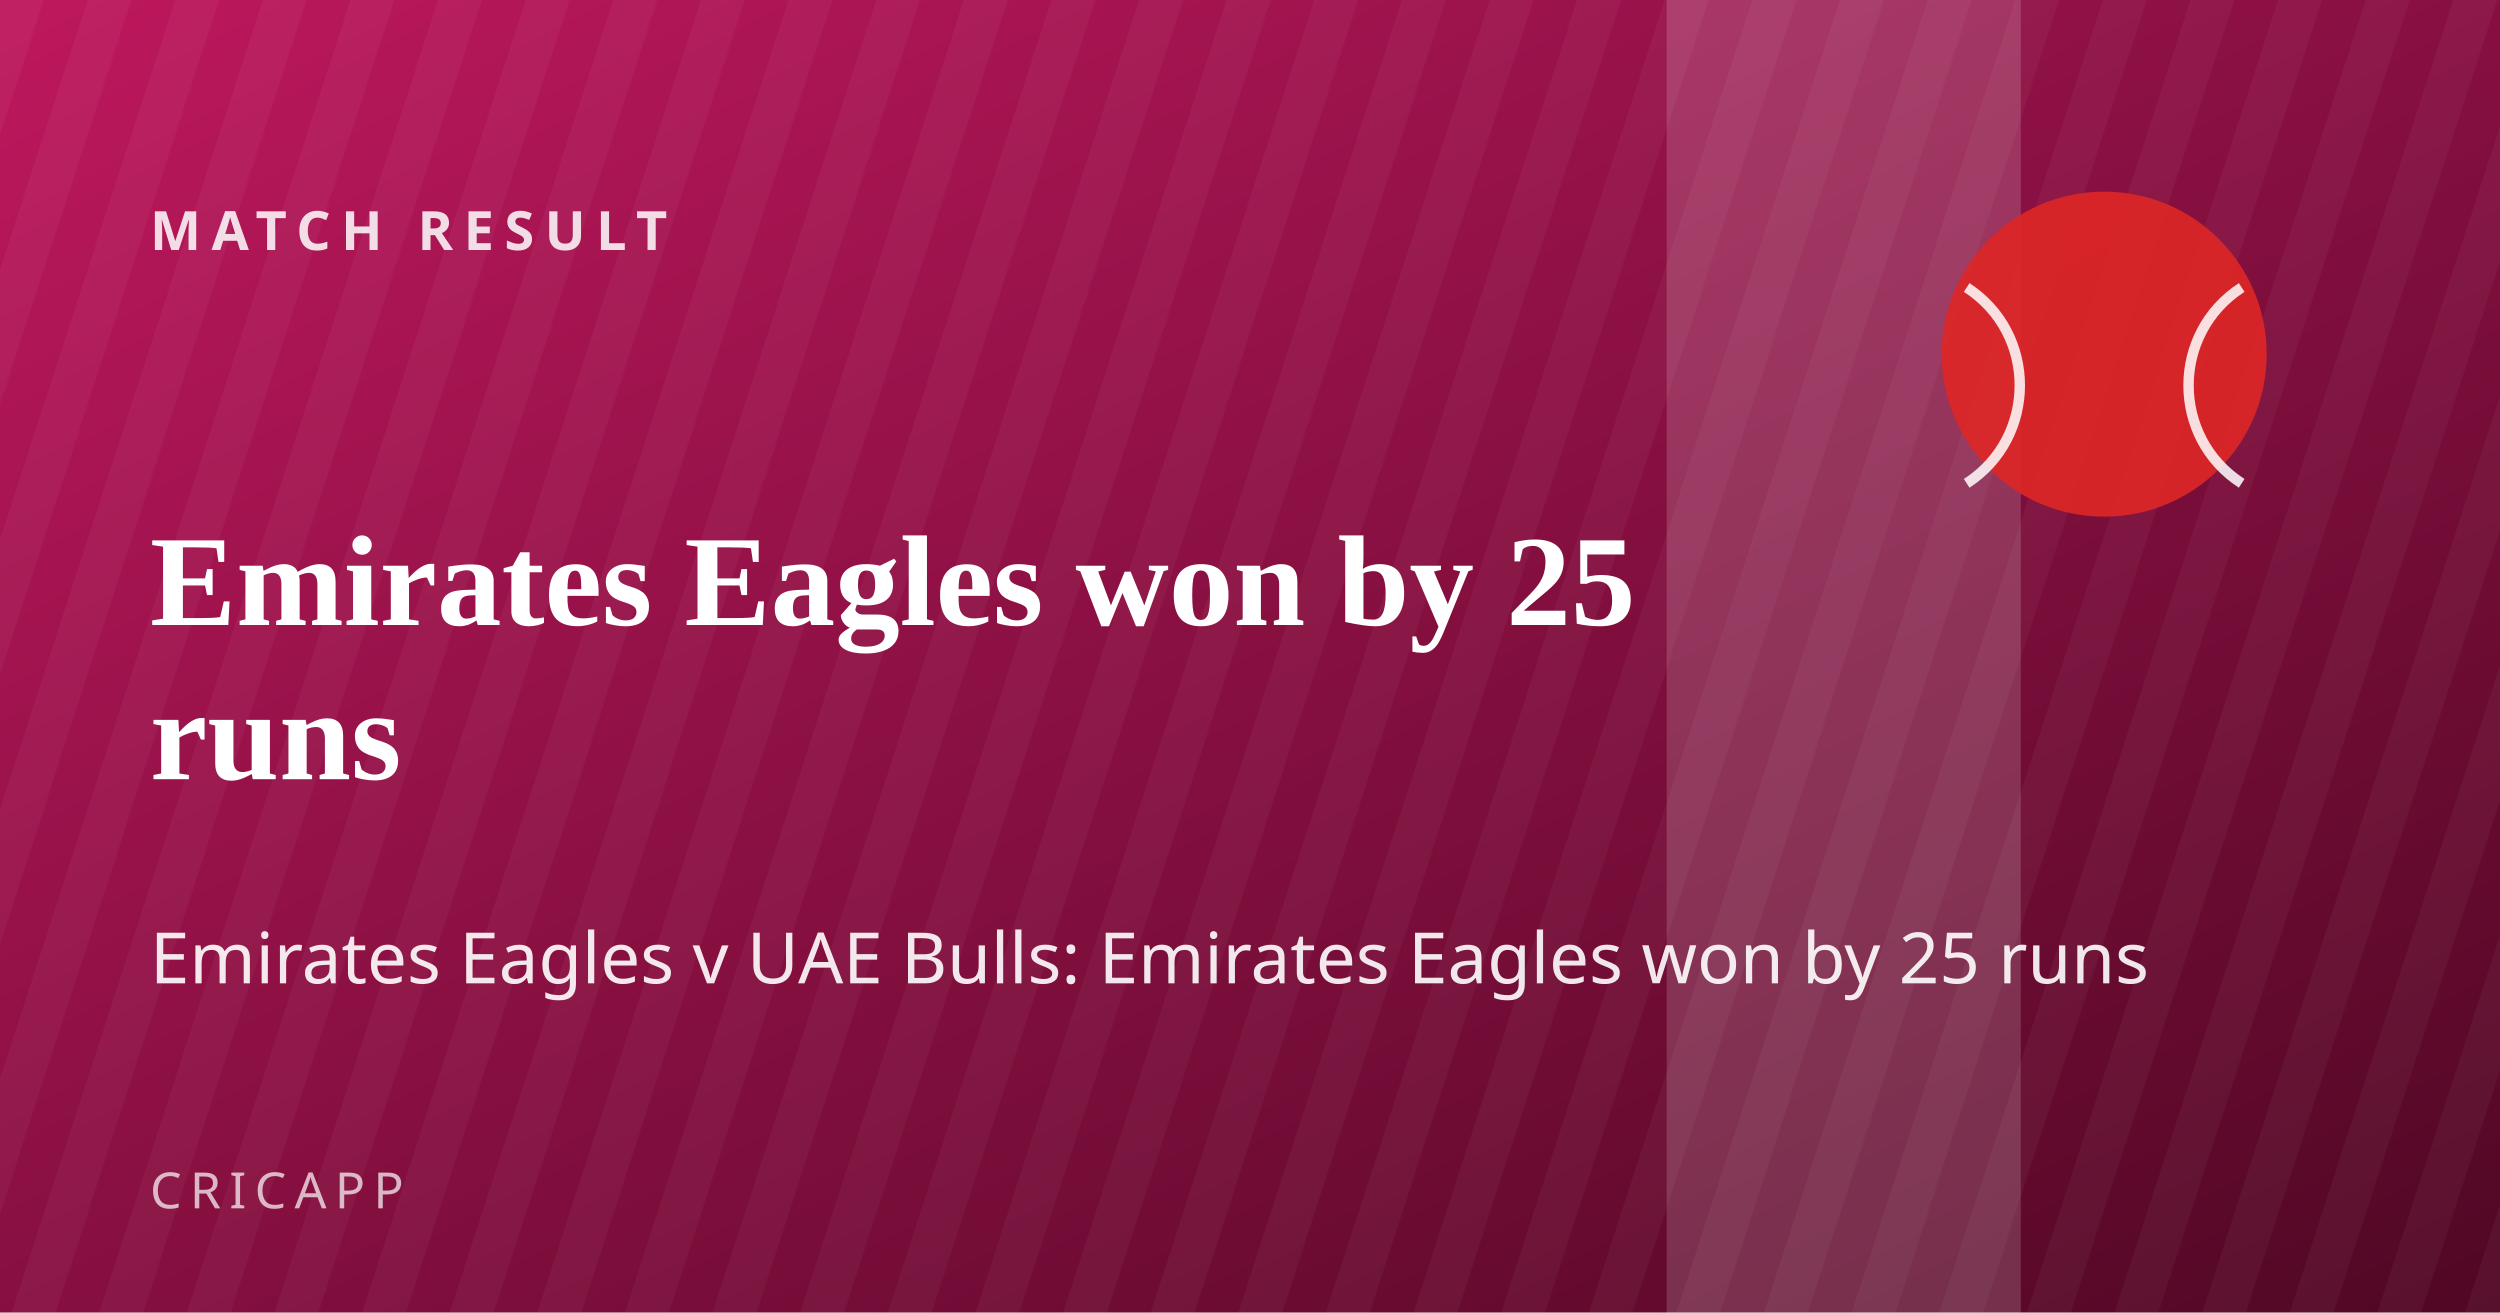
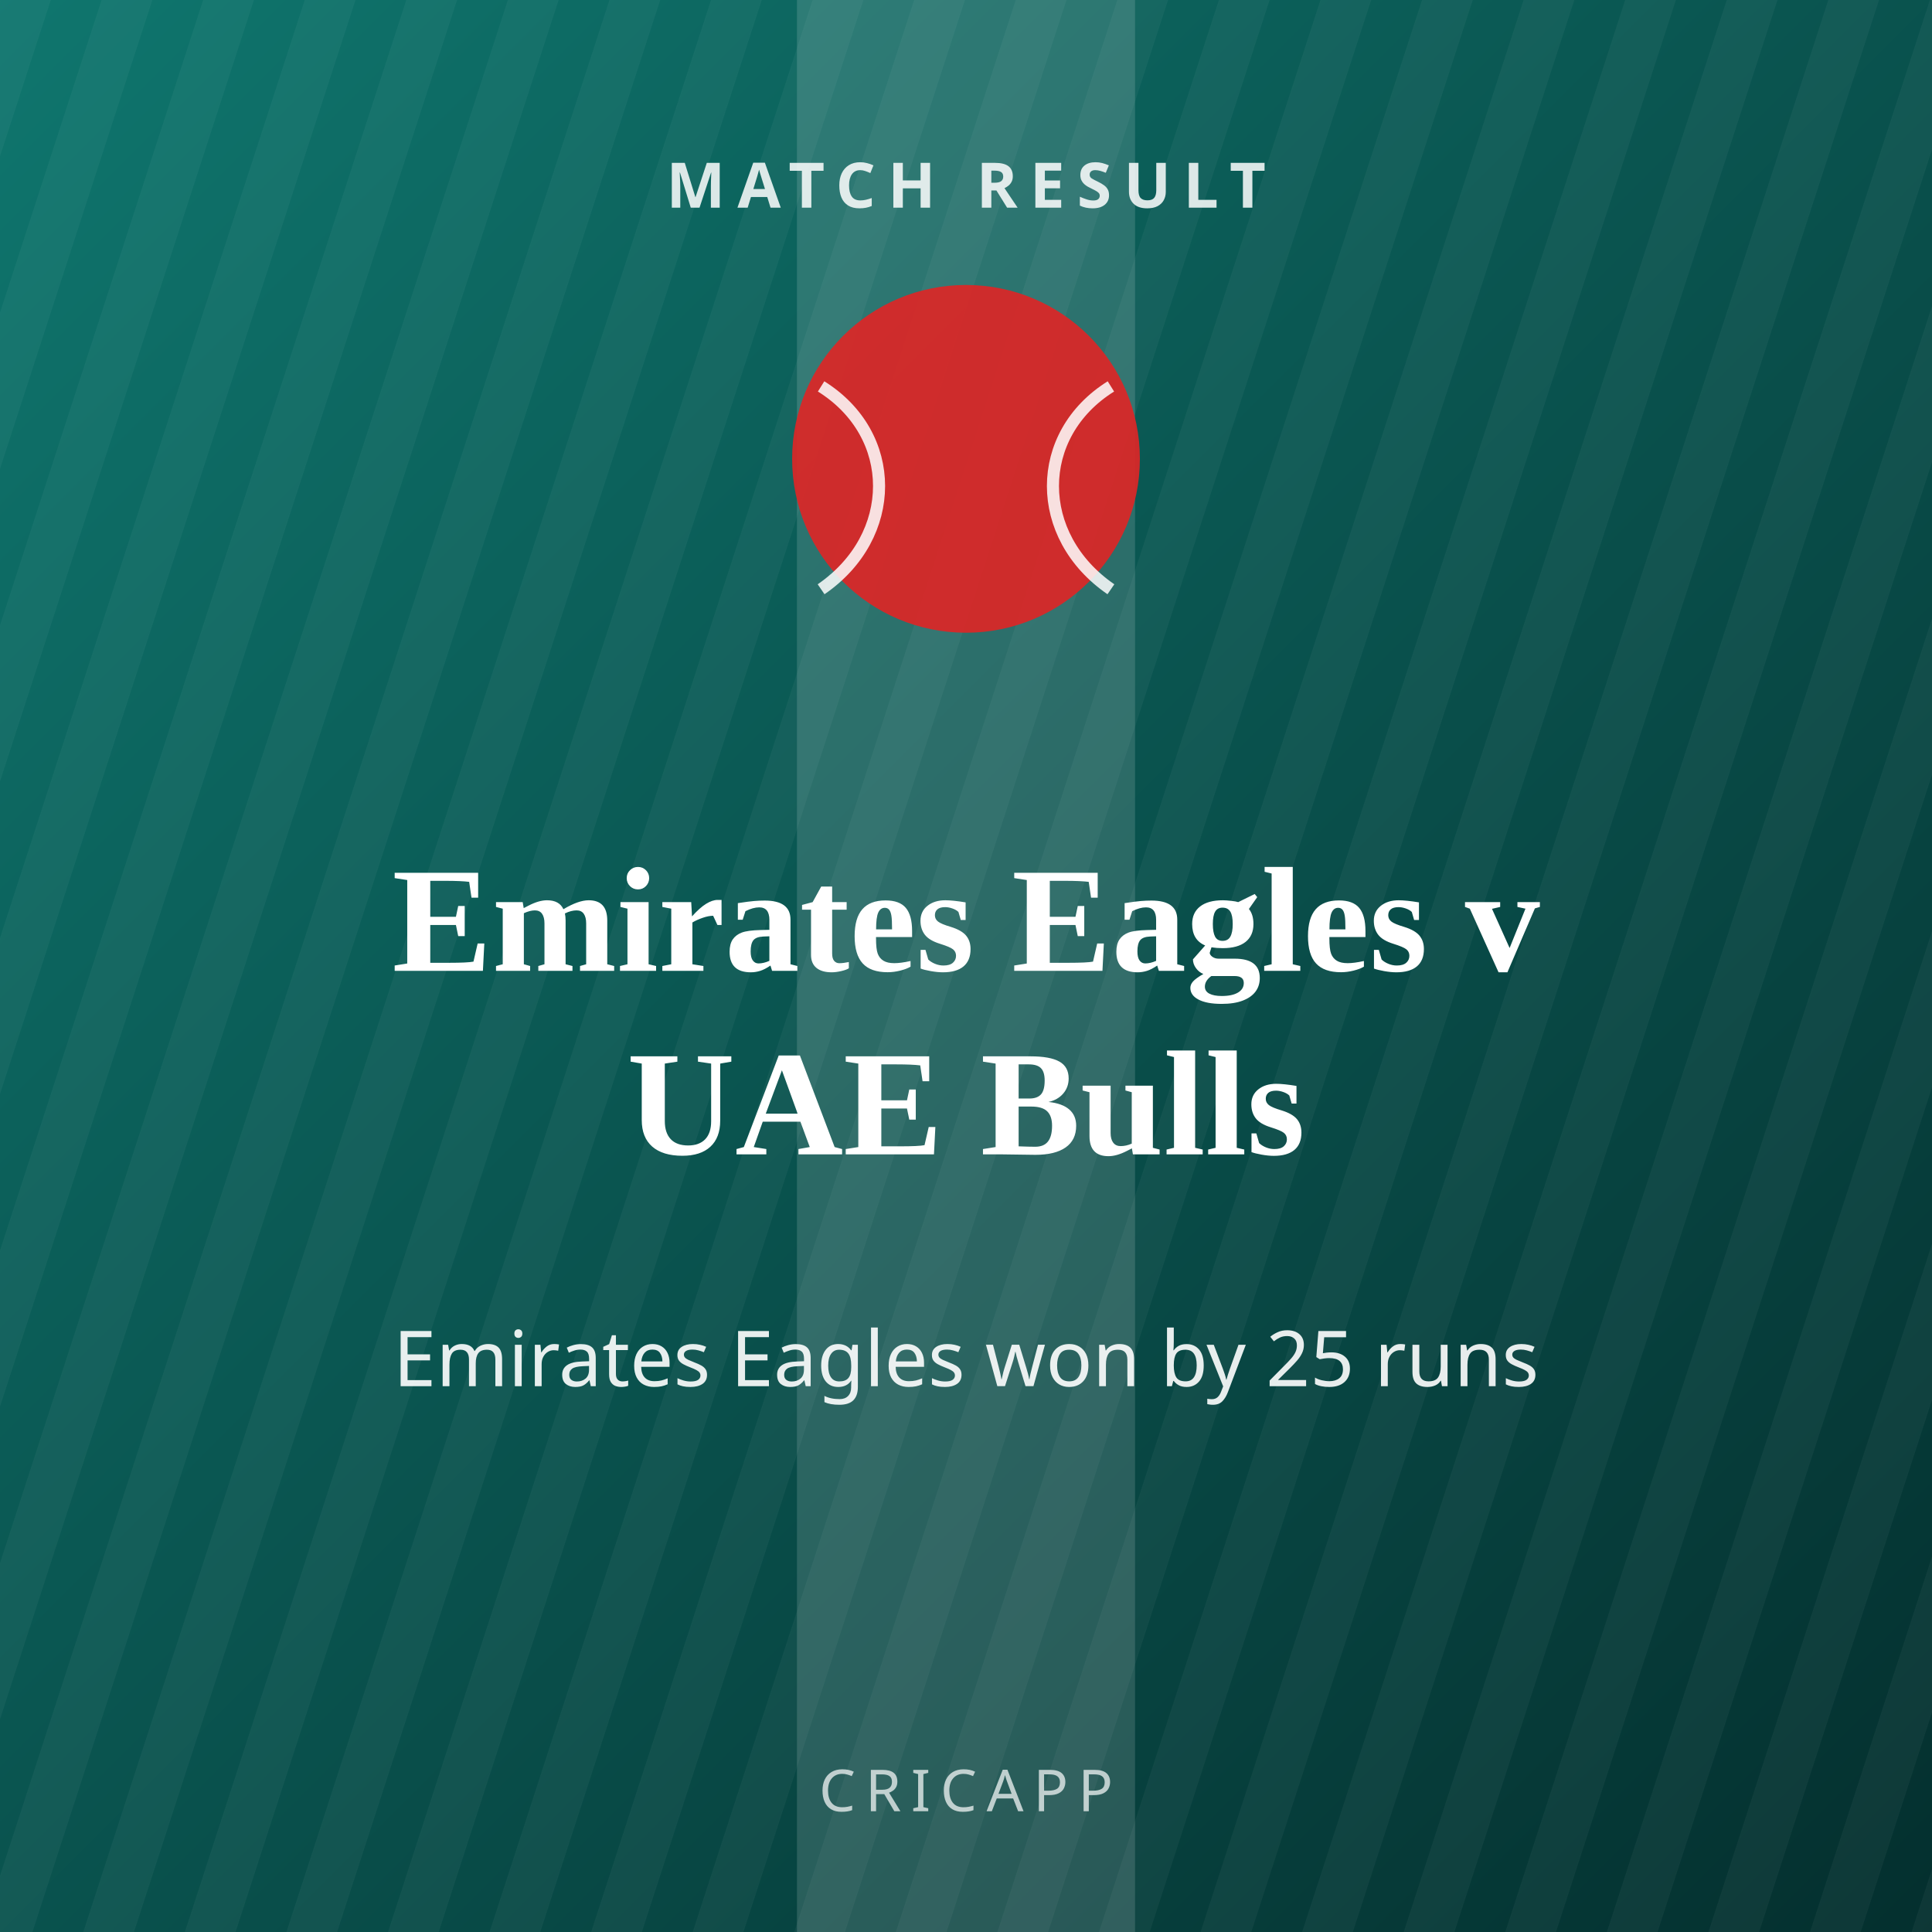
- <svg xmlns="http://www.w3.org/2000/svg" viewBox="0 0 1200 630" role="img" aria-label="Emirates Eagles won by 25 runs">
+ <svg xmlns="http://www.w3.org/2000/svg" viewBox="0 0 800 800" role="img" aria-label="Emirates Eagles v UAE Bulls">
  <defs>
    <linearGradient id="g" x1="0" y1="0" x2="1" y2="1">
-       <stop offset="0" stop-color="#be185d" />
-       <stop offset="1" stop-color="#500724" />
+       <stop offset="0" stop-color="#0f766e" />
+       <stop offset="1" stop-color="#042f2e" />
    </linearGradient>
    <pattern id="s" width="40" height="40" patternUnits="userSpaceOnUse" patternTransform="rotate(18)">
      <rect width="20" height="40" fill="#ffffff" opacity="0.04" />
    </pattern>
  </defs>
-   <rect width="1200" height="630" fill="url(#g)" />
-   <rect width="1200" height="630" fill="url(#s)" />
-   <g opacity="0.16">
-     <rect x="800" y="-40" width="170" height="760" rx="14" fill="#fff" />
-     <rect x="858" y="40" width="54" height="8" fill="#fff" />
-     <rect x="858" y="560" width="54" height="8" fill="#fff" />
+   <rect width="800" height="800" fill="url(#g)" />
+   <rect width="800" height="800" fill="url(#s)" />
+   <g opacity="0.14">
+     <rect x="330" y="-40" width="140" height="880" rx="14" fill="#fff" />
  </g>
-   <circle cx="1010" cy="170" r="78" fill="#dc2626" opacity="0.92" />
-   <path d="M944 138c34 22 34 72 0 94M1076 138c-34 22-34 72 0 94" stroke="#fff" stroke-width="5" fill="none" opacity="0.85" />
-   <text x="72" y="120" font-family="system-ui, sans-serif" font-size="26" font-weight="700" letter-spacing="5" fill="#ffffff" opacity="0.85">MATCH RESULT</text>
-   <text x="72" y="300" font-family="Georgia, 'Times New Roman', serif" font-size="62" font-weight="700" fill="#ffffff">Emirates Eagles won by 25</text>
-   <text x="72" y="374" font-family="Georgia, 'Times New Roman', serif" font-size="62" font-weight="700" fill="#ffffff">runs</text>
-   <text x="72" y="472" font-family="system-ui, sans-serif" font-size="34" fill="#ffffff" opacity="0.9">Emirates Eagles v UAE Bulls: Emirates Eagles won by 25 runs</text>
-   <text x="72" y="580" font-family="system-ui, sans-serif" font-size="24" letter-spacing="4" fill="#ffffff" opacity="0.7">CRICAPP</text>
+   <circle cx="400" cy="190" r="72" fill="#dc2626" opacity="0.92" />
+   <path d="M340 160c32 20 32 62 0 84M460 160c-32 20-32 62 0 84" stroke="#fff" stroke-width="5" fill="none" opacity="0.85" />
+   <text x="400" y="86" text-anchor="middle" font-family="system-ui, sans-serif" font-size="26" font-weight="700" letter-spacing="5" fill="#ffffff" opacity="0.85">MATCH RESULT</text>
+   <text x="400" y="402" text-anchor="middle" font-family="Georgia, 'Times New Roman', serif" font-size="62" font-weight="700" fill="#ffffff">Emirates Eagles v</text>
+   <text x="400" y="478" text-anchor="middle" font-family="Georgia, 'Times New Roman', serif" font-size="62" font-weight="700" fill="#ffffff">UAE Bulls</text>
+   <text x="400" y="574" text-anchor="middle" font-family="system-ui, sans-serif" font-size="32" fill="#ffffff" opacity="0.9">Emirates Eagles won by 25 runs</text>
+   <text x="400" y="750" text-anchor="middle" font-family="system-ui, sans-serif" font-size="24" letter-spacing="4" fill="#ffffff" opacity="0.7">CRICAPP</text>
</svg>
